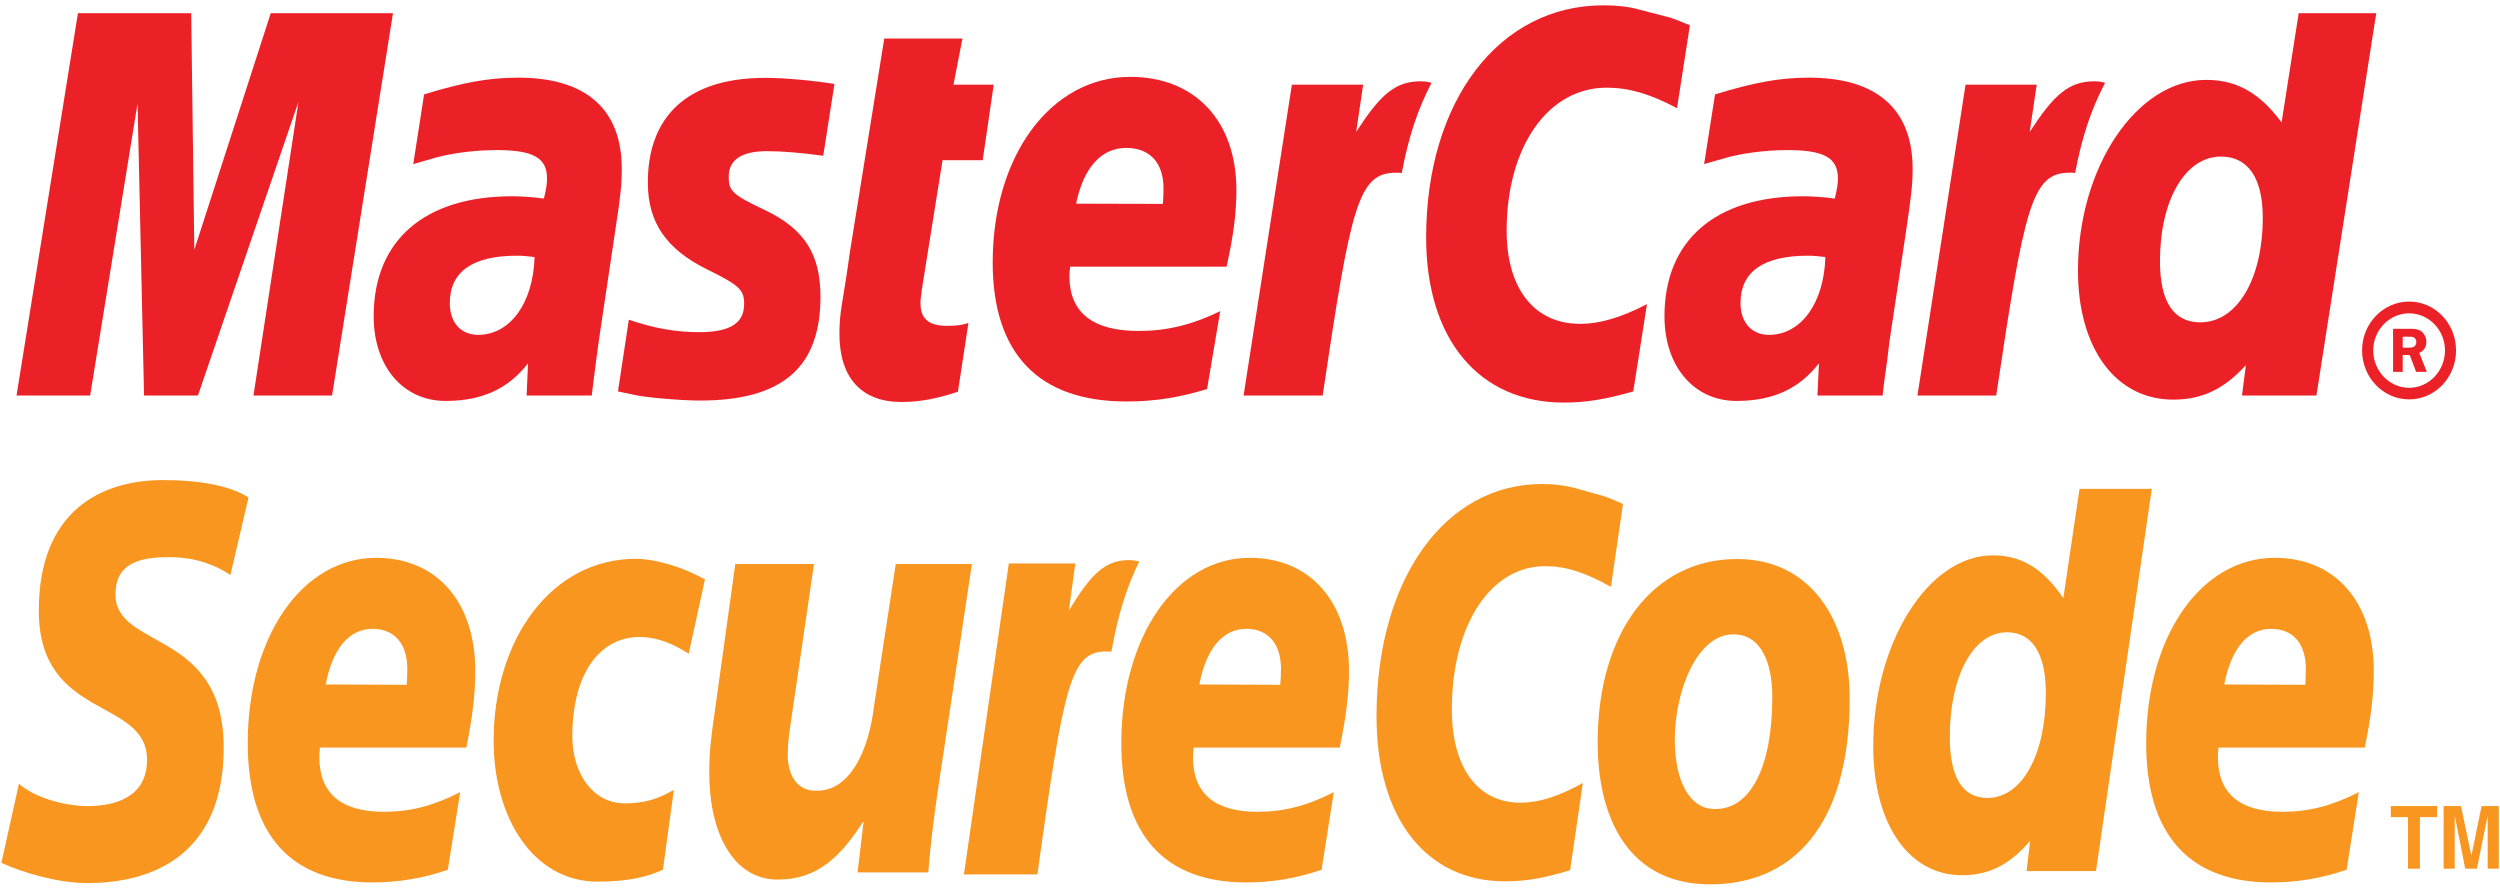
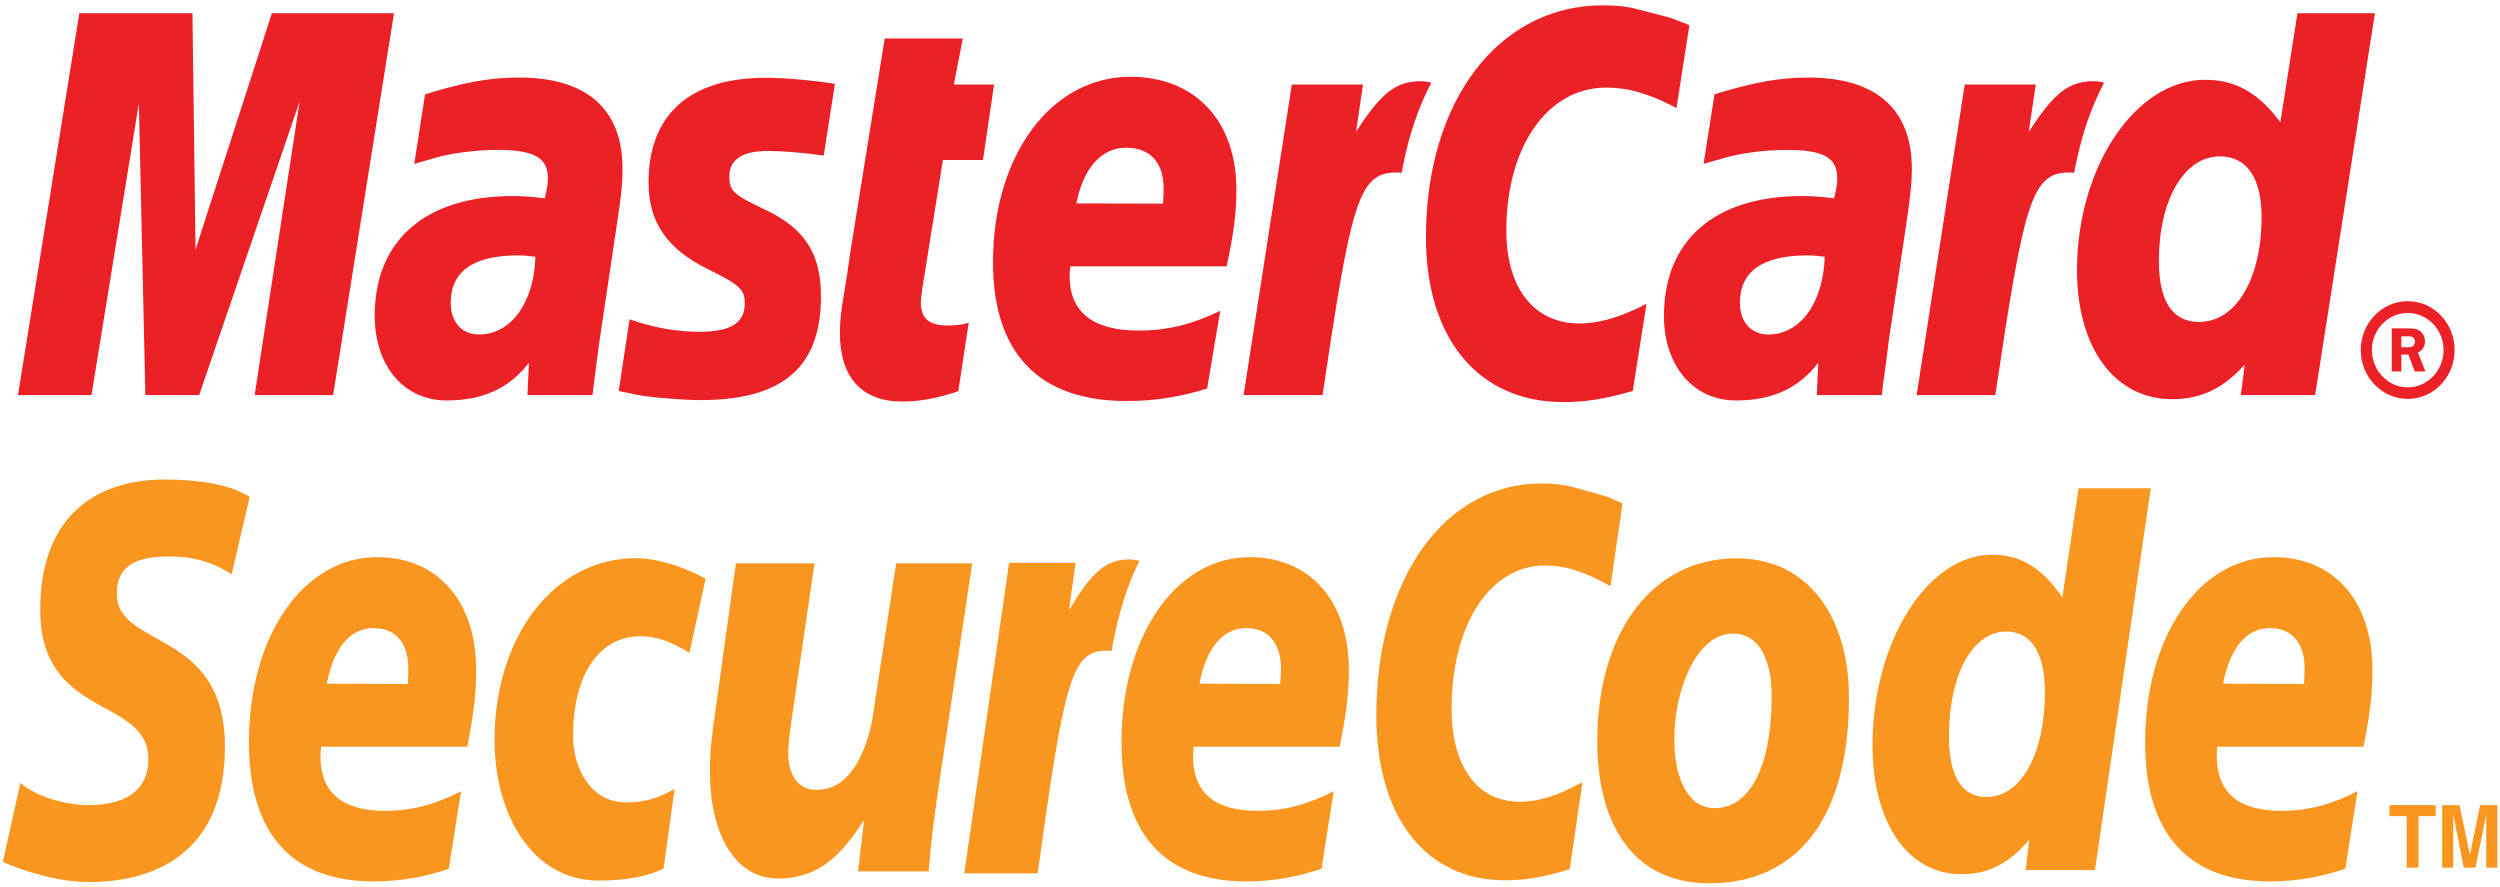
- <svg xmlns="http://www.w3.org/2000/svg" width="169" height="60" viewBox="0 0 121 43" version="1.1">
+ <svg xmlns="http://www.w3.org/2000/svg" width="141" height="50" viewBox="0 0 121 43" version="1.1">
  <defs />
  <g id="pages" stroke="none" stroke-width="1" fill="none" fill-rule="evenodd">
    <g id="home-8" transform="translate(-180, -3634)">
      <g id="MasterCard_SecureCode" transform="translate(180, 3634)">
        <g id="Group" transform="translate(0.689459, 0)" fill="#EC2127">
          <path d="M113.687,16.978 C113.687,15.668 114.713,14.609 115.965,14.609 C117.224,14.609 118.239,15.668 118.239,16.978 C118.239,18.289 117.224,19.349 115.965,19.349 C114.713,19.349 113.687,18.289 113.687,16.978 L113.687,16.978 Z M115.965,18.788 C116.922,18.788 117.703,17.975 117.703,16.978 C117.703,15.986 116.922,15.18 115.965,15.18 C115.012,15.18 114.227,15.986 114.227,16.978 C114.227,17.975 115.012,18.788 115.965,18.788 L115.965,18.788 Z M115.655,18.016 L115.189,18.016 L115.189,15.929 L116.035,15.929 C116.207,15.929 116.4,15.939 116.547,16.044 C116.709,16.162 116.802,16.359 116.802,16.569 C116.802,16.8 116.67,17.016 116.458,17.095 L116.823,18.016 L116.305,18.016 L115.996,17.198 L115.655,17.198 L115.655,18.016 L115.655,18.016 Z M115.655,16.843 L115.915,16.843 C116.011,16.843 116.121,16.846 116.201,16.8 C116.28,16.749 116.315,16.648 116.315,16.558 C116.315,16.48 116.27,16.385 116.201,16.349 C116.132,16.302 115.991,16.312 115.91,16.312 L115.655,16.312 L115.655,16.843 L115.655,16.843 Z" id="Shape" />
          <path d="M81.122,1.223 L80.498,5.241 C79.145,4.527 78.15,4.248 77.087,4.248 C74.25,4.248 72.244,7.103 72.244,11.178 C72.244,13.993 73.59,15.69 75.805,15.69 C76.745,15.69 77.779,15.391 79.043,14.735 L78.377,18.963 C76.979,19.361 76.067,19.503 75.009,19.503 C70.9,19.503 68.344,16.435 68.344,11.509 C68.344,4.884 71.876,0.258 76.927,0.258 C77.58,0.258 78.163,0.321 78.637,0.457 L80.207,0.864 C80.675,1.048 80.78,1.076 81.122,1.223 L81.122,1.223 Z" id="Shape" />
          <path d="M68.475,3.976 C68.355,3.954 68.223,3.938 68.085,3.938 C66.829,3.938 66.119,4.595 64.954,6.39 L65.292,4.101 L61.84,4.101 L59.5,19.162 L63.33,19.162 C64.699,9.957 65.049,8.367 66.885,8.367 C66.996,8.367 67.007,8.367 67.163,8.382 C67.502,6.567 67.965,5.233 68.605,4.016 L68.475,3.976 L68.475,3.976 Z" id="Shape" />
          <path d="M45.66,18.978 C44.625,19.319 43.806,19.475 42.926,19.475 C40.981,19.475 39.919,18.302 39.919,16.162 C39.919,15.742 39.951,15.289 40.028,14.811 L40.264,13.343 L40.438,12.143 L42.092,1.866 L45.88,1.866 L45.446,4.101 L47.395,4.101 L46.86,7.762 L44.915,7.762 L43.909,14.048 C43.874,14.325 43.845,14.53 43.845,14.672 C43.845,15.443 44.242,15.787 45.143,15.787 C45.583,15.787 45.914,15.742 46.169,15.647 L45.66,18.978 L45.66,18.978 Z" id="Shape" />
          <path d="M30.639,8.863 C30.639,10.764 31.523,12.079 33.527,13.061 C35.061,13.817 35.304,14.037 35.304,14.722 C35.304,15.658 34.624,16.092 33.124,16.092 C31.993,16.092 30.936,15.905 29.717,15.489 L29.19,18.963 L29.362,18.999 L30.062,19.146 C30.287,19.193 30.618,19.235 31.055,19.282 C31.964,19.366 32.661,19.406 33.154,19.406 C37.151,19.406 39.001,17.808 39.001,14.378 C39.001,12.317 38.23,11.098 36.325,10.185 C34.735,9.435 34.555,9.259 34.555,8.559 C34.555,7.742 35.185,7.323 36.41,7.323 C37.156,7.323 38.169,7.41 39.135,7.547 L39.678,4.069 C38.685,3.901 37.209,3.772 36.335,3.772 C32.094,3.772 30.623,6.083 30.639,8.863 L30.639,8.863 Z" id="Shape" />
          <path d="M111.475,19.162 L107.869,19.162 L108.058,17.686 C107.007,18.852 105.929,19.361 104.537,19.361 C101.75,19.361 99.923,16.875 99.923,13.109 C99.923,8.099 102.761,3.87 106.132,3.87 C107.613,3.87 108.732,4.504 109.787,5.932 L110.616,0.641 L114.373,0.641 L111.475,19.162 L111.475,19.162 Z M105.851,15.616 C107.631,15.616 108.876,13.523 108.876,10.542 C108.876,8.628 108.165,7.585 106.849,7.585 C105.122,7.585 103.895,9.687 103.895,12.651 C103.895,14.623 104.555,15.616 105.851,15.616 L105.851,15.616 Z" id="Shape" />
          <path d="M57.731,18.846 C56.427,19.251 55.167,19.456 53.815,19.45 C49.566,19.45 47.345,17.135 47.345,12.709 C47.345,7.533 50.169,3.723 54.009,3.723 C57.14,3.723 59.151,5.858 59.151,9.204 C59.151,10.312 59.016,11.393 58.676,12.919 L51.099,12.919 C51.068,13.149 51.063,13.254 51.063,13.387 C51.063,15.147 52.196,16.034 54.414,16.034 C55.773,16.034 56.997,15.742 58.367,15.076 L57.731,18.846 L57.731,18.846 Z M55.593,9.877 C55.614,9.562 55.62,9.306 55.62,9.115 C55.62,7.884 54.949,7.165 53.815,7.165 C52.607,7.165 51.741,8.125 51.386,9.867 L55.593,9.877 L55.593,9.877 Z" id="Shape" />
          <polygon id="Shape" points="15.339 19.162 11.532 19.162 13.713 4.929 8.841 19.162 6.231 19.162 5.916 5.013 3.619 19.162 0.053 19.162 3.028 0.64 8.515 0.64 8.666 12.101 12.369 0.64 18.291 0.64" />
          <path d="M25.15,12.453 C24.747,12.405 24.57,12.388 24.297,12.388 C22.137,12.388 21.043,13.166 21.043,14.687 C21.043,15.625 21.581,16.223 22.413,16.223 C23.963,16.223 25.086,14.687 25.15,12.453 L25.15,12.453 Z M27.921,19.162 L24.765,19.162 L24.834,17.598 C23.873,18.845 22.588,19.424 20.842,19.424 C18.77,19.424 17.355,17.745 17.355,15.32 C17.355,11.643 19.827,9.509 24.053,9.509 C24.484,9.509 25.036,9.542 25.603,9.62 C25.722,9.122 25.754,8.907 25.754,8.643 C25.754,7.648 25.091,7.271 23.305,7.271 C22.227,7.271 20.99,7.433 20.137,7.701 L19.607,7.853 L19.273,7.951 L19.798,4.573 C21.7,3.987 22.953,3.762 24.365,3.762 C27.64,3.762 29.375,5.291 29.375,8.178 C29.375,8.928 29.32,9.484 29.06,11.166 L28.263,16.502 L28.133,17.466 L28.035,18.233 L27.969,18.758 L27.921,19.162 L27.921,19.162 Z" id="Shape" />
          <path d="M87.686,12.453 C87.29,12.405 87.106,12.388 86.84,12.388 C84.672,12.388 83.574,13.166 83.574,14.687 C83.574,15.625 84.118,16.223 84.95,16.223 C86.507,16.223 87.618,14.687 87.686,12.453 L87.686,12.453 Z M90.46,19.162 L87.301,19.162 L87.374,17.598 C86.413,18.845 85.125,19.424 83.382,19.424 C81.31,19.424 79.89,17.745 79.89,15.32 C79.89,11.643 82.359,9.509 86.593,9.509 C87.022,9.509 87.578,9.542 88.142,9.62 C88.259,9.122 88.293,8.907 88.293,8.643 C88.293,7.648 87.631,7.271 85.846,7.271 C84.761,7.271 83.527,7.433 82.681,7.701 L82.139,7.853 L81.81,7.951 L82.34,4.573 C84.245,3.987 85.495,3.762 86.897,3.762 C90.177,3.762 91.912,5.291 91.912,8.178 C91.912,8.928 91.847,9.484 91.6,11.166 L90.796,16.502 L90.678,17.466 L90.572,18.233 L90.502,18.758 L90.46,19.162 L90.46,19.162 Z" id="Shape" />
          <path d="M101.105,3.976 C100.992,3.954 100.867,3.938 100.722,3.938 C99.471,3.938 98.755,4.595 97.584,6.39 L97.924,4.101 L94.477,4.101 L92.146,19.162 L95.962,19.162 C97.333,9.957 97.693,8.367 99.516,8.367 C99.634,8.367 99.626,8.356 99.783,8.382 C100.128,6.567 100.594,5.233 101.235,4.016 L101.105,3.976 L101.105,3.976 Z" id="Shape" />
        </g>
        <g id="Group" transform="translate(0, 23.20635)" fill="#F89620">
          <path d="M85.804,10.563 C85.804,13.977 84.737,15.987 83.054,15.987 C81.825,16.025 81.08,14.669 81.08,12.642 C81.08,10.244 82.168,7.526 83.915,7.526 C85.318,7.527 85.804,8.999 85.804,10.563 L85.804,10.563 Z M89.552,10.625 C89.552,6.83 87.658,3.876 84.097,3.876 C79.999,3.876 77.344,7.468 77.344,12.757 C77.344,16.543 78.913,19.638 82.794,19.638 C86.71,19.638 89.552,16.894 89.552,10.625 L89.552,10.625 Z" id="Shape" />
          <path d="M78.569,1.212 L77.986,5.225 C76.72,4.517 75.798,4.223 74.801,4.223 C72.139,4.223 70.279,7.09 70.279,11.166 C70.279,13.98 71.524,15.682 73.599,15.682 C74.484,15.682 75.452,15.383 76.626,14.727 L76.009,18.952 C74.693,19.354 73.833,19.491 72.855,19.491 C69.019,19.491 66.629,16.422 66.629,11.496 C66.629,4.868 69.927,0.242 74.651,0.242 C75.262,0.242 75.804,0.319 76.251,0.441 L77.709,0.85 C78.158,1.027 78.251,1.058 78.569,1.212 L78.569,1.212 Z" id="Shape" />
          <path d="M55.005,3.97 C54.897,3.94 54.772,3.928 54.64,3.928 C53.484,3.928 52.806,4.588 51.723,6.377 L52.038,4.092 L48.816,4.092 L46.641,19.155 L50.199,19.155 C51.479,9.94 51.817,8.355 53.524,8.355 C53.625,8.355 53.635,8.355 53.784,8.372 C54.105,6.55 54.537,5.215 55.135,3.996 L55.005,3.97 L55.005,3.97 Z" id="Shape" />
          <path d="M101.485,18.994 L98.123,18.994 L98.296,17.524 C97.318,18.683 96.3,19.196 94.999,19.196 C92.406,19.196 90.694,16.706 90.694,12.941 C90.694,7.94 93.352,3.698 96.493,3.698 C97.879,3.698 98.931,4.346 99.903,5.773 L100.688,0.477 L104.19,0.477 L101.485,18.994 L101.485,18.994 Z M96.224,15.451 C97.9,15.451 99.056,13.359 99.056,10.376 C99.056,8.456 98.396,7.425 97.172,7.425 C95.553,7.425 94.403,9.519 94.403,12.493 C94.403,14.455 95.021,15.451 96.224,15.451 L96.224,15.451 Z" id="Shape" />
          <path d="M21.637,18.932 C20.427,19.345 19.248,19.545 17.992,19.545 C14.018,19.545 11.944,17.225 11.944,12.8 C11.944,7.631 14.582,3.818 18.164,3.818 C21.097,3.818 22.967,5.949 22.967,9.296 C22.967,10.402 22.84,11.486 22.536,13.013 L15.443,13.013 C15.422,13.238 15.414,13.349 15.414,13.481 C15.414,15.237 16.476,16.123 18.54,16.123 C19.812,16.123 20.962,15.829 22.236,15.169 L21.637,18.932 L21.637,18.932 Z M19.648,9.97 C19.664,9.652 19.674,9.398 19.674,9.205 C19.674,7.976 19.049,7.258 17.992,7.258 C16.855,7.258 16.047,8.225 15.721,9.954 L19.648,9.97 L19.648,9.97 Z" id="Shape" />
          <path d="M63.967,18.932 C62.752,19.345 61.571,19.545 60.32,19.545 C56.338,19.545 54.266,17.225 54.266,12.8 C54.266,7.631 56.908,3.818 60.487,3.818 C63.42,3.818 65.296,5.949 65.296,9.296 C65.296,10.402 65.163,11.486 64.848,13.013 L57.771,13.013 C57.75,13.238 57.737,13.349 57.737,13.481 C57.737,15.237 58.797,16.123 60.86,16.123 C62.132,16.123 63.285,15.829 64.56,15.169 L63.967,18.932 L63.967,18.932 Z M61.966,9.97 C61.989,9.652 62.002,9.398 62.002,9.205 C62.002,7.976 61.372,7.258 60.319,7.258 C59.182,7.258 58.375,8.225 58.046,9.954 L61.966,9.97 L61.966,9.97 Z" id="Shape" />
          <path d="M113.627,18.932 C112.397,19.345 111.231,19.545 109.971,19.545 C105.997,19.545 103.917,17.225 103.917,12.8 C103.917,7.631 106.564,3.818 110.143,3.818 C113.076,3.818 114.944,5.949 114.944,9.296 C114.944,10.402 114.822,11.486 114.507,13.013 L107.422,13.013 C107.398,13.238 107.392,13.349 107.392,13.481 C107.392,15.237 108.456,16.123 110.52,16.123 C111.793,16.123 112.94,15.829 114.218,15.169 L113.627,18.932 L113.627,18.932 Z M111.626,9.97 C111.642,9.652 111.653,9.398 111.653,9.205 C111.653,7.976 111.03,7.258 109.971,7.258 C108.834,7.258 108.029,8.225 107.7,9.954 L111.626,9.97 L111.626,9.97 Z" id="Shape" />
          <path d="M11.104,4.65 C10.407,4.189 9.464,3.786 8.131,3.786 C6.693,3.786 5.535,4.081 5.535,5.596 C5.535,8.272 10.78,7.273 10.78,13.003 C10.78,18.223 7.318,19.576 4.186,19.576 C2.793,19.576 1.19,19.12 0.009,18.6 L0.859,14.765 C1.572,15.406 3.01,15.845 4.186,15.845 C5.307,15.845 7.064,15.542 7.064,13.605 C7.064,10.573 1.821,11.701 1.821,6.379 C1.821,1.51 4.883,0.052 7.838,0.052 C9.501,0.052 11.064,0.294 11.981,0.897 L11.104,4.65 L11.104,4.65 Z" id="Shape" />
          <path d="M32.057,18.926 C31.323,19.276 30.343,19.506 28.896,19.506 C25.786,19.506 23.857,16.428 23.857,12.681 C23.857,7.778 26.647,3.866 30.753,3.866 C31.649,3.866 33.016,4.249 34.094,4.868 L33.307,8.465 C32.544,7.969 31.749,7.653 30.931,7.653 C29.028,7.653 27.669,9.379 27.669,12.472 C27.669,14.253 28.655,15.713 30.212,15.713 C31.139,15.713 31.792,15.52 32.589,15.058 L32.057,18.926 L32.057,18.926 Z" id="Shape" />
          <path d="M45.367,15.154 C45.185,16.45 45.015,17.708 44.914,19.06 L41.489,19.06 L41.777,16.625 L41.743,16.625 C40.67,18.28 39.56,19.407 37.62,19.407 C35.47,19.407 34.304,17.166 34.304,14.24 C34.304,13.232 34.367,12.662 34.595,11.088 L35.565,4.116 L39.377,4.116 L38.354,11.108 C38.251,11.859 38.105,12.604 38.105,13.381 C38.105,14.262 38.511,15.154 39.539,15.099 C41.101,15.099 42.024,13.207 42.286,10.999 L43.338,4.116 L47.028,4.116 L45.367,15.154 L45.367,15.154 Z" id="Shape" />
          <g transform="translate(115.4843, 15.69841)" id="Shape">
            <polygon points="1.694 3.18 1.118 3.18 1.118 0.682 0.284 0.682 0.284 0.146 2.528 0.146 2.528 0.682 1.694 0.682" />
            <polygon points="5.516 3.18 4.977 3.18 4.977 0.644 4.97 0.644 4.455 3.18 3.89 3.18 3.388 0.644 3.38 0.644 3.38 3.18 2.843 3.18 2.843 0.146 3.683 0.146 4.183 2.538 4.191 2.538 4.682 0.146 5.516 0.146" />
          </g>
        </g>
      </g>
    </g>
  </g>
</svg>
